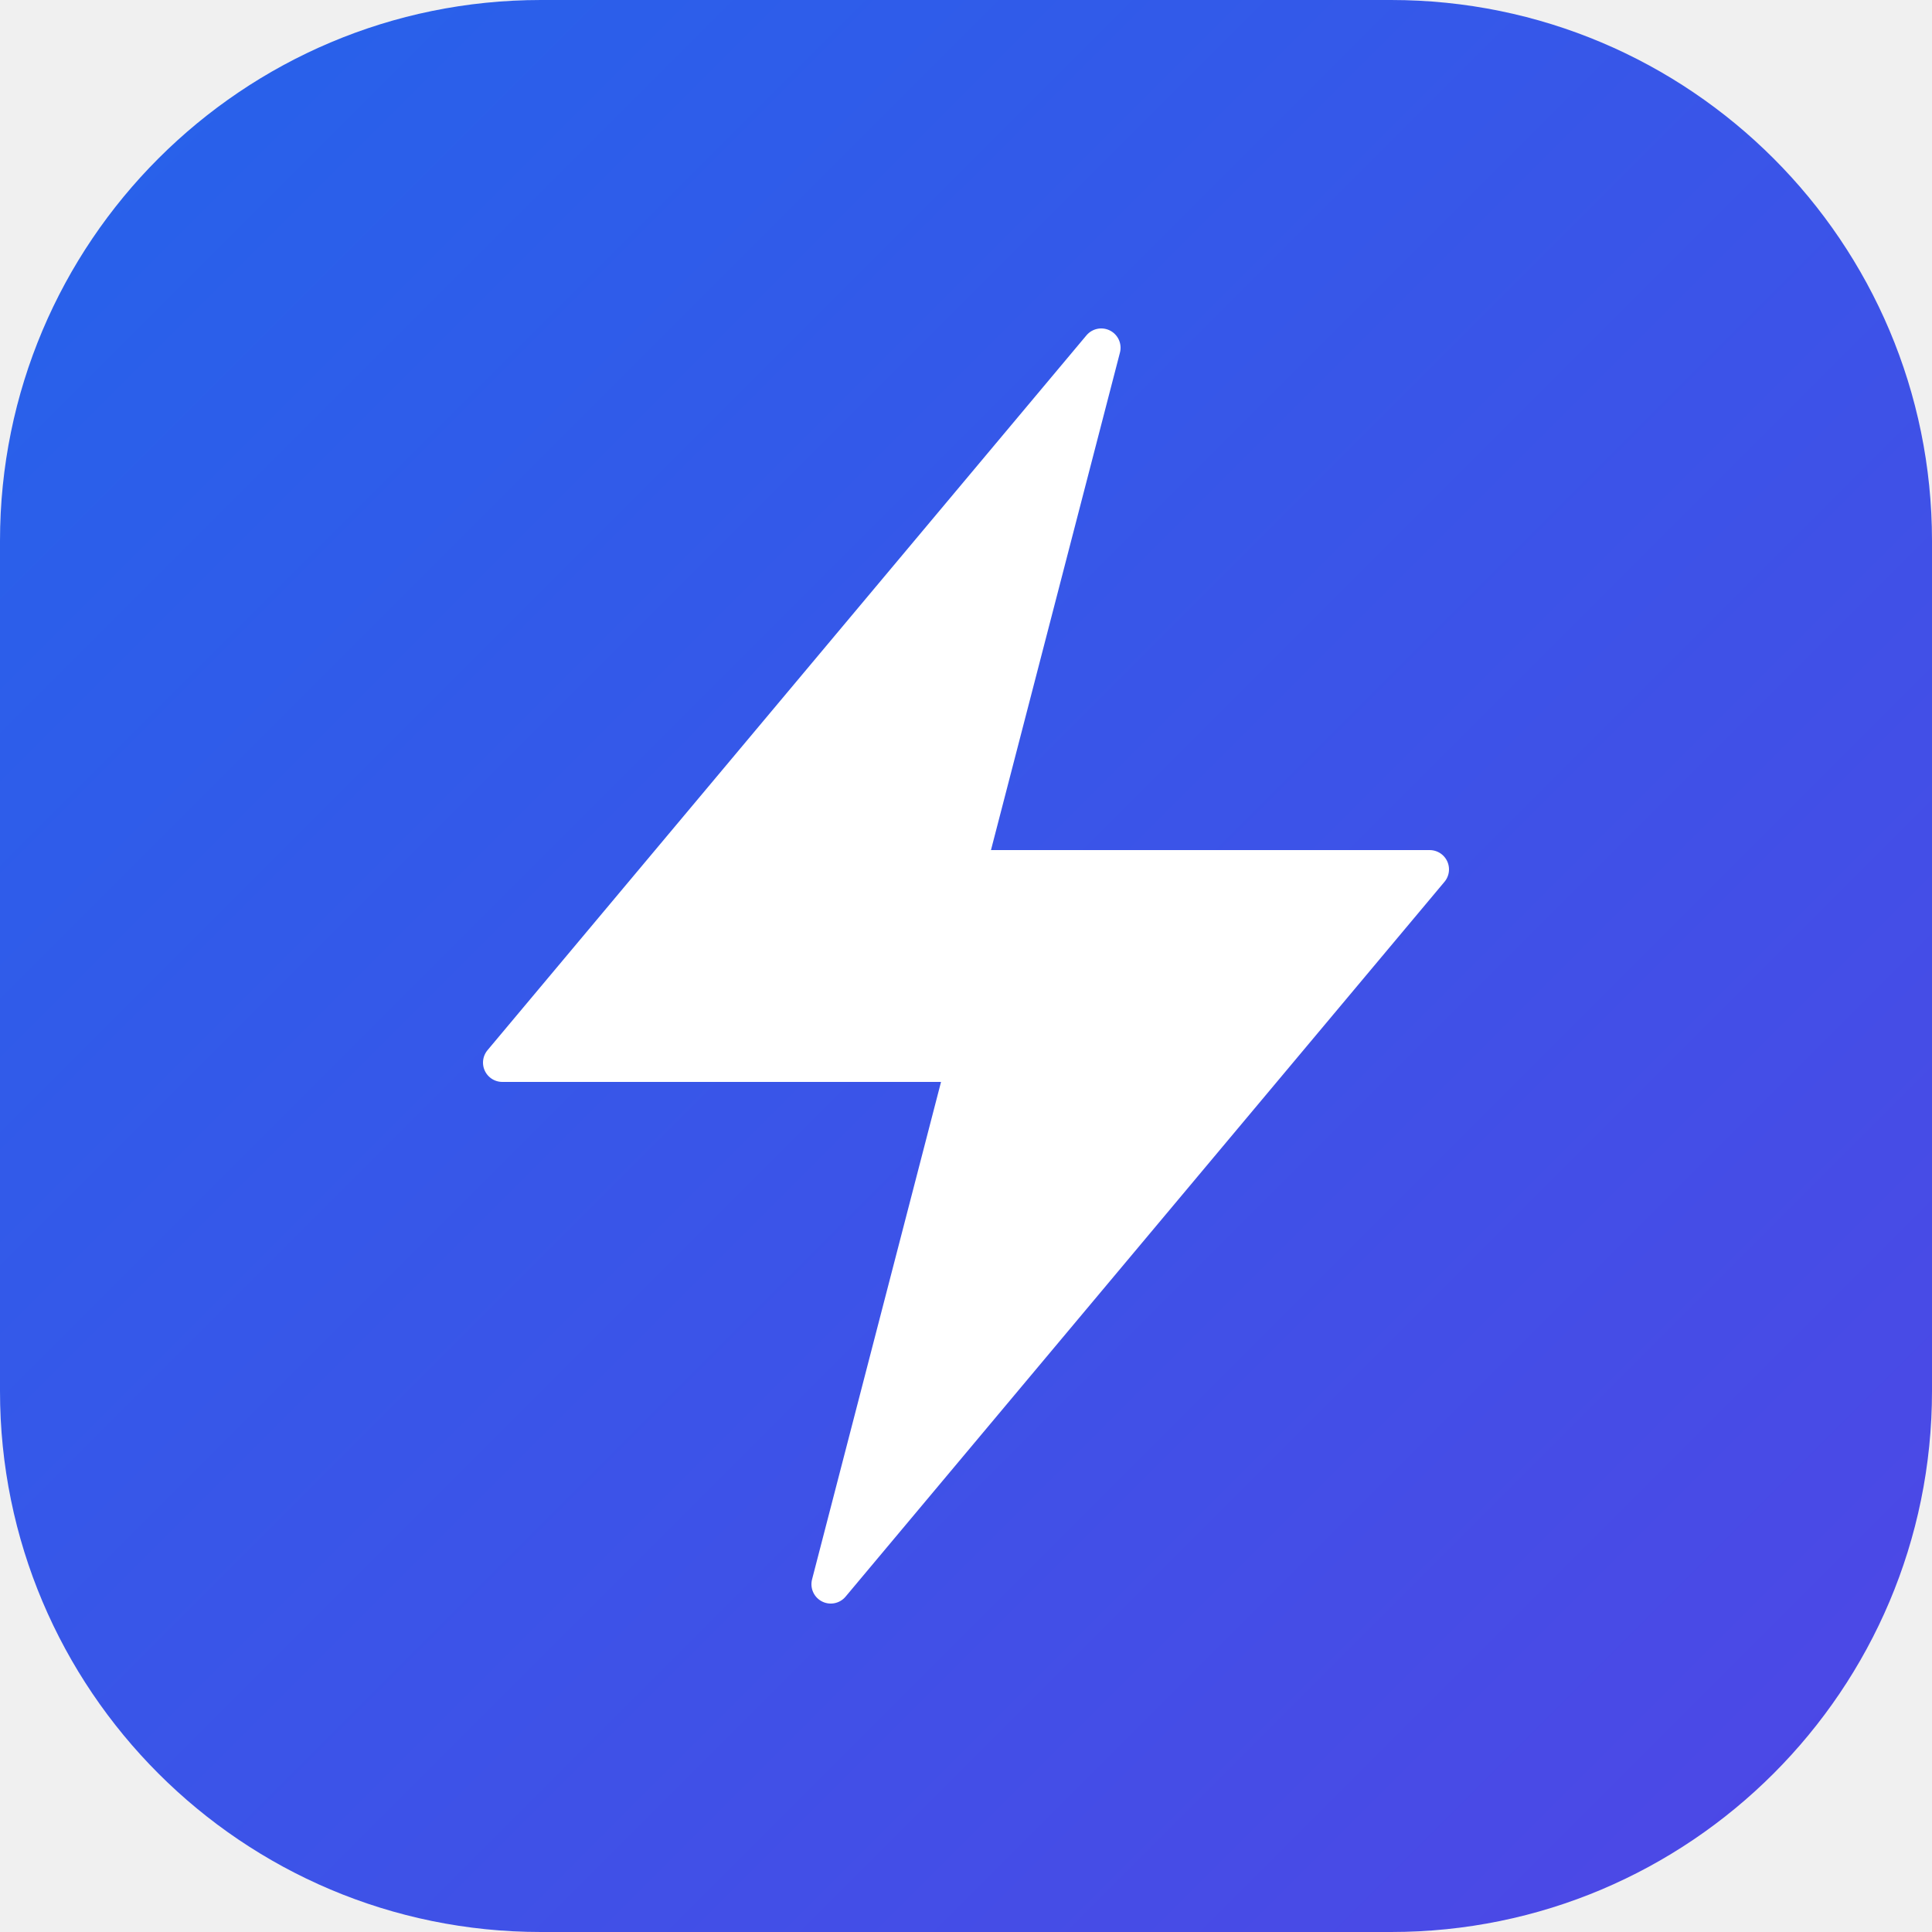
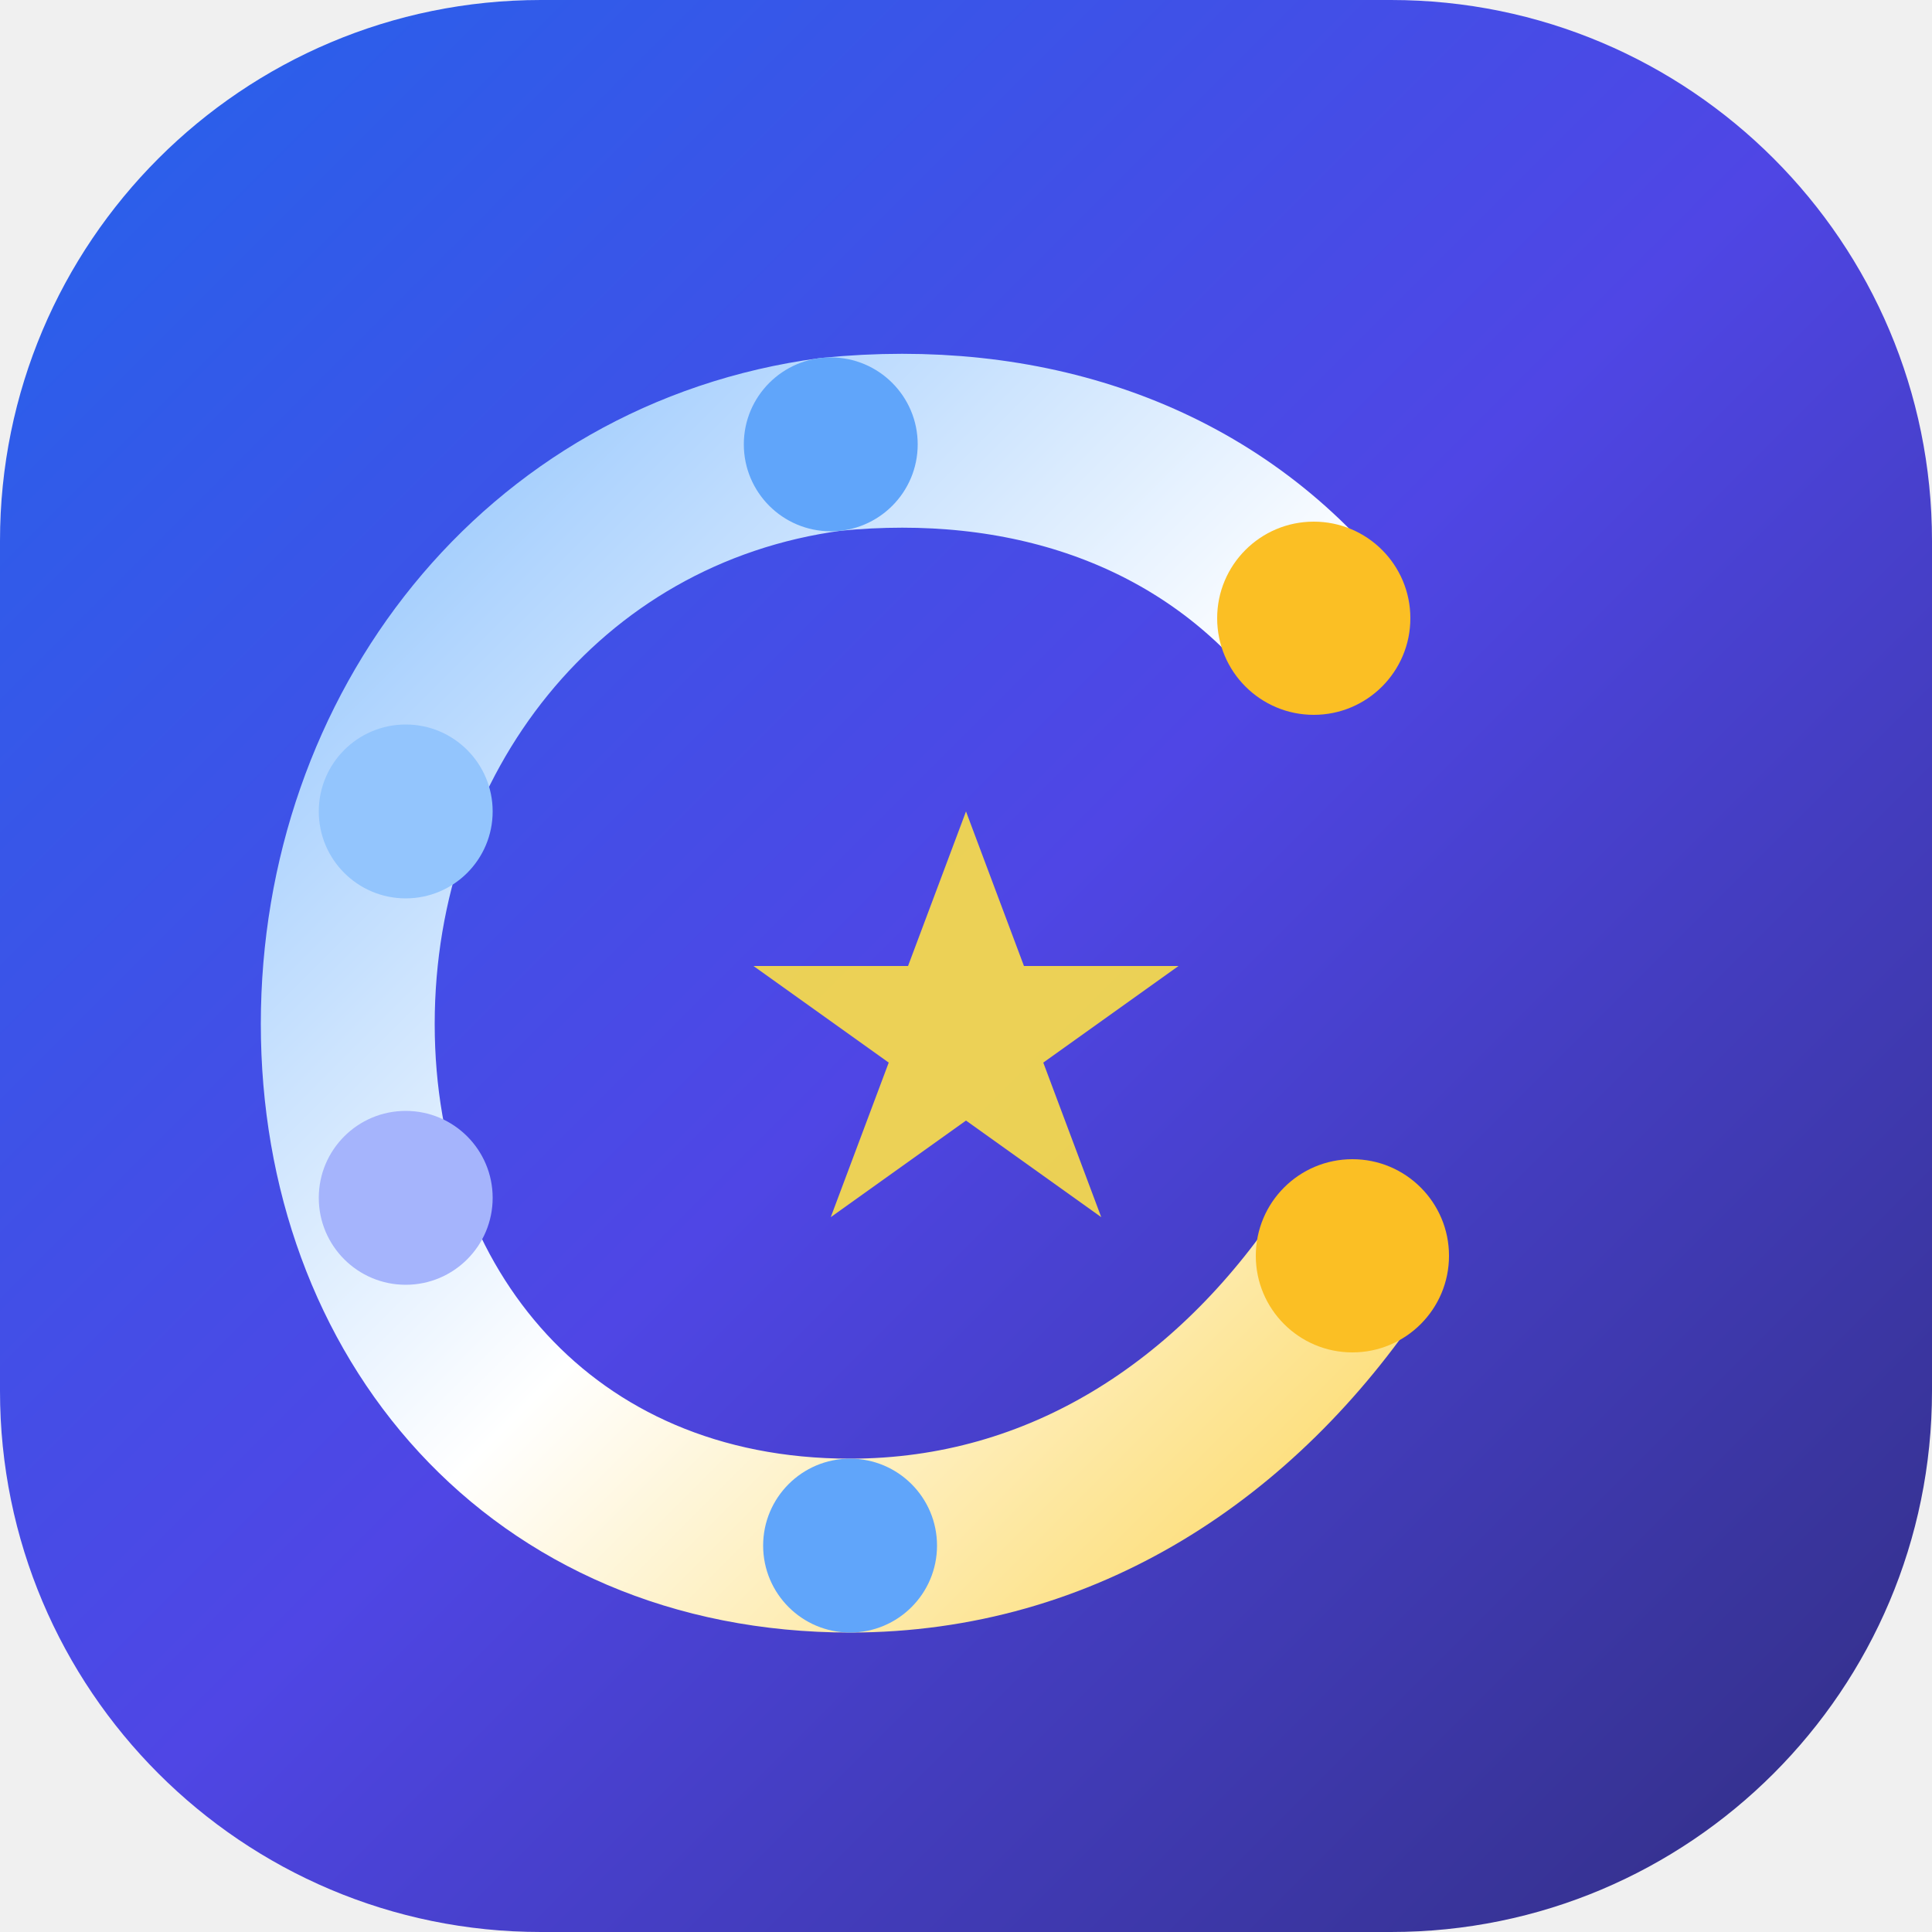
<svg xmlns="http://www.w3.org/2000/svg" viewBox="0 0 100 100" fill="none">
-   <rect width="100" height="100" rx="28" fill="url(#grad)" />
-   <path d="M57 18L26 55H50L43 82L74 45H50L57 18Z" fill="white" stroke="white" stroke-width="2" stroke-linecap="round" stroke-linejoin="round" />
+   <rect width="100" height="100" rx="28" fill="url(#bgGrad)" />
+   <path d="M68 32C62 25 53 22 43 23C28 25 18 38 18 53C18 68 28 80 44 80C55 80 64 74 70 65" stroke="url(#arcGrad)" stroke-width="9" stroke-linecap="round" />
+   <circle cx="68" cy="32" r="5" fill="#FBBF24" />
+   <circle cx="43" cy="23" r="4.5" fill="#60A5FA" />
+   <circle cx="21" cy="42" r="4.5" fill="#93C5FD" />
+   <circle cx="21" cy="62" r="4.5" fill="#A5B4FC" />
+   <circle cx="44" cy="80" r="4.5" fill="#60A5FA" />
+   <circle cx="70" cy="65" r="5" fill="#FBBF24" />
+   <polygon points="50,42 53,50 61,50 54,55 57,63 50,58 43,63 46,55 39,50 47,50" fill="#FDE047" opacity="0.9" />
  <defs>
-     <linearGradient id="grad" x1="0" y1="0" x2="100" y2="100" gradientUnits="userSpaceOnUse">
+     <linearGradient id="bgGrad" x1="0" y1="0" x2="100" y2="100" gradientUnits="userSpaceOnUse">
      <stop stop-color="#2563EB" />
-       <stop offset="1" stop-color="#4F46E5" />
+       <stop offset="0.5" stop-color="#4F46E5" />
+       <stop offset="1" stop-color="#312E81" />
+     </linearGradient>
+     <linearGradient id="arcGrad" x1="20" y1="20" x2="80" y2="80" gradientUnits="userSpaceOnUse">
+       <stop stop-color="#93C5FD" />
+       <stop offset="0.5" stop-color="#FFFFFF" />
+       <stop offset="1" stop-color="#FCD34D" />
    </linearGradient>
  </defs>
</svg>
